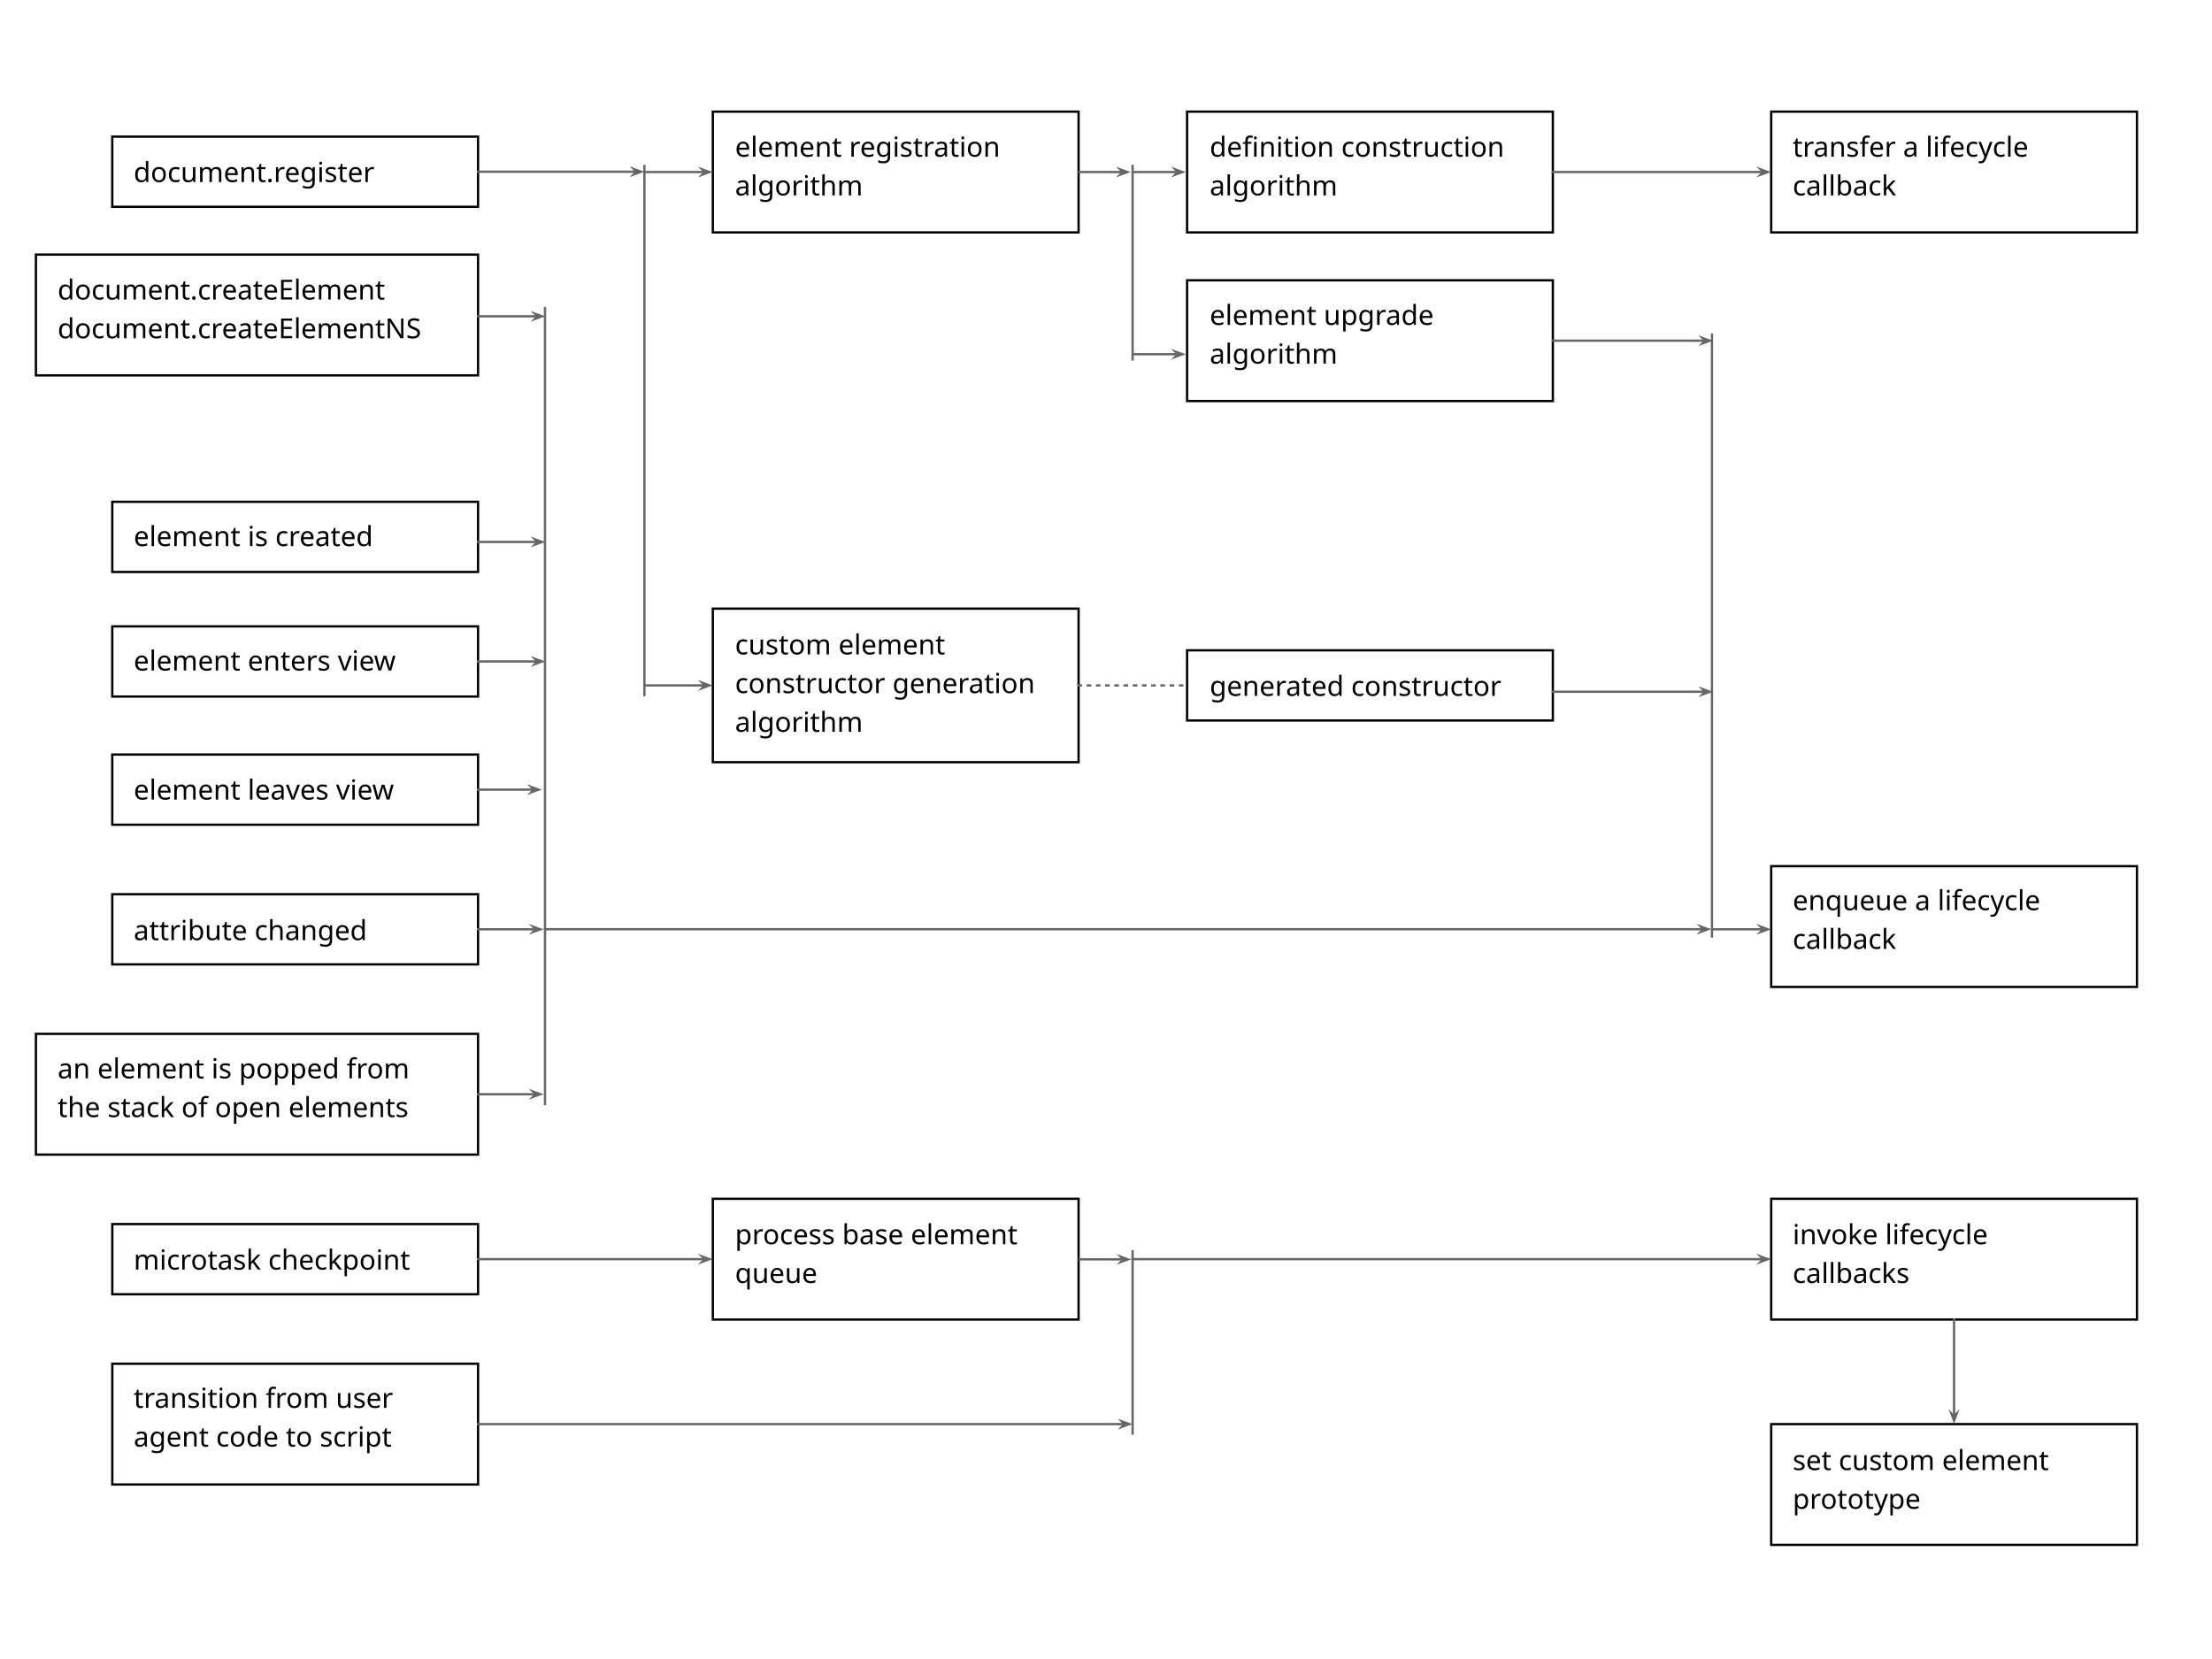
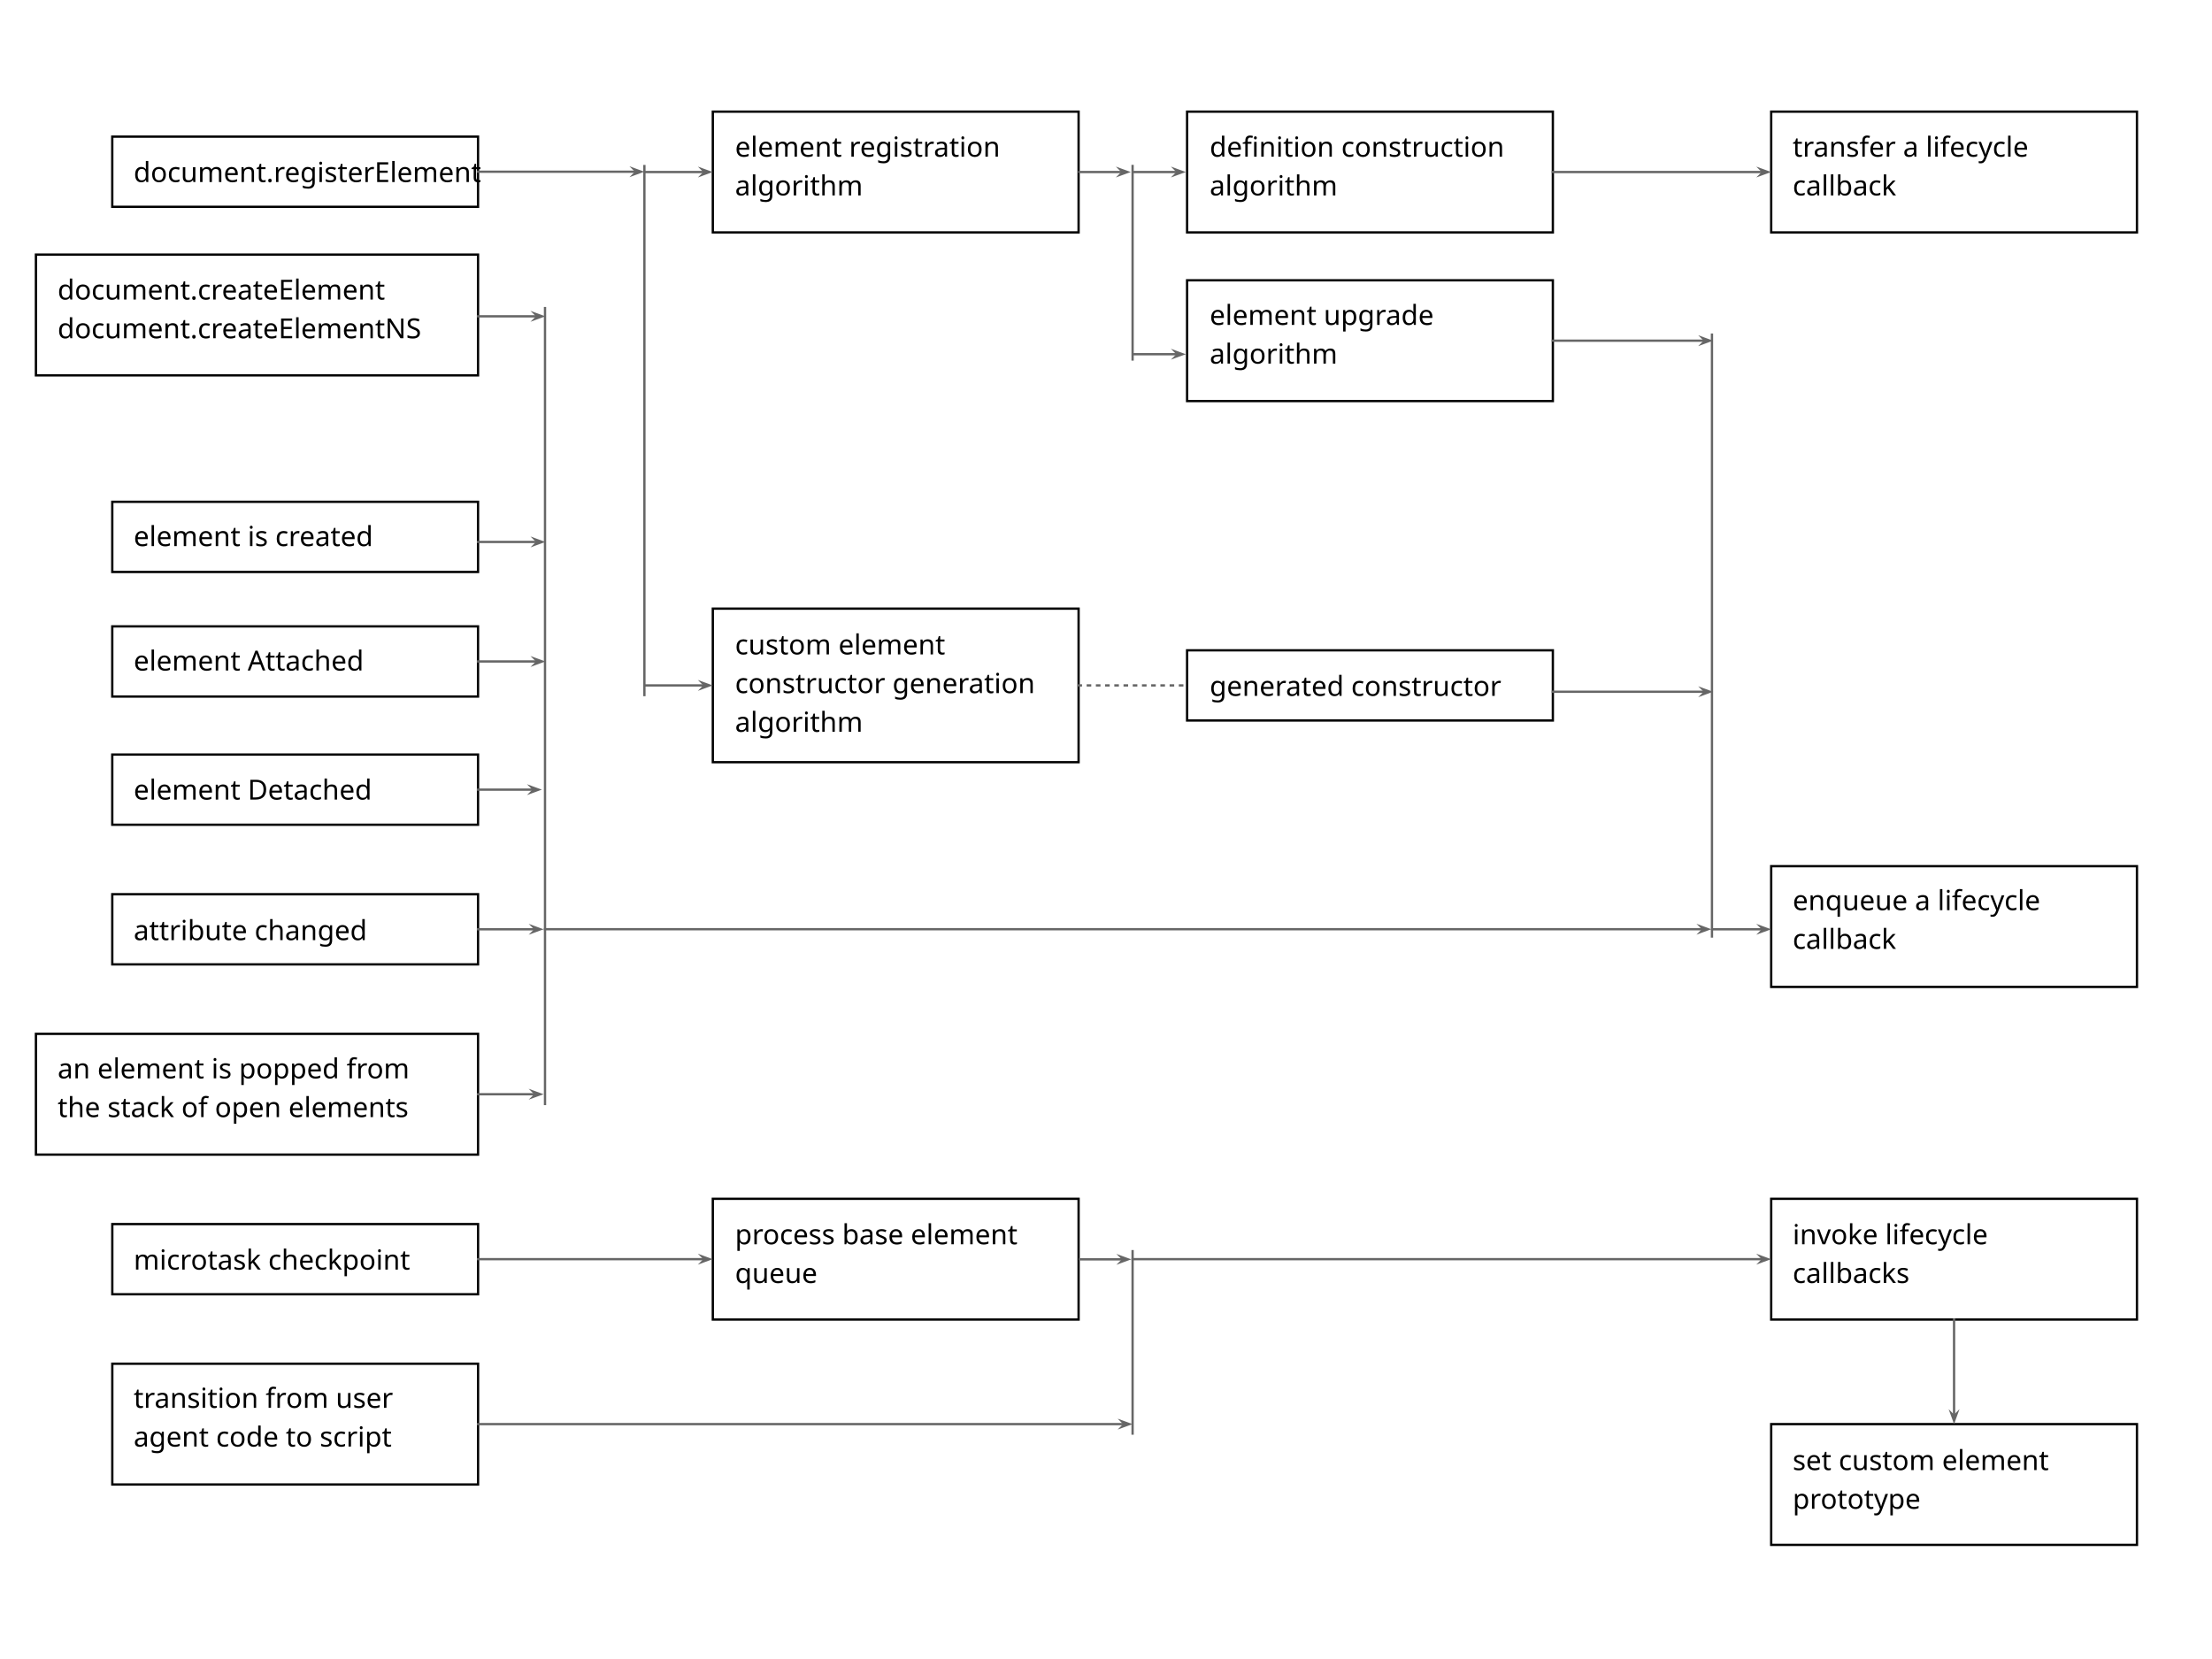
<svg xmlns="http://www.w3.org/2000/svg" xmlns:xlink="http://www.w3.org/1999/xlink" version="1.1" viewBox="0.0 0.0 960.0 720.0" fill="none" stroke="none" stroke-linecap="square" stroke-miterlimit="10">
  <style>
    text {
        font-family: sans-serif;
        font-size: 12px;
        color: #999;
    }
</style>
  <g>
    <path stroke="#000000" d="m309.362 48.454l158.74 0l0 52.409l-158.74 0z" />
    <g transform="translate(309 48)">
      <a xlink:href="index.html#dfn-element-registration-algorithm" target="_parent">
        <text fill="black" dx="10" dy="20">
          <tspan>element registration</tspan>
          <tspan x="10" dy="1.4em">algorithm</tspan>
        </text>
      </a>
    </g>
    <path stroke="#000000" d="m515.194 48.454l158.74 0l0 52.409l-158.74 0z" />
    <g transform="translate(515 48)">
      <a xlink:href="index.html#dfn-definition-construction-algorithm" target="_parent">
        <text fill="black" dx="10" dy="20">
          <tspan>definition construction</tspan>
          <tspan x="10" dy="1.4em">algorithm</tspan>
        </text>
      </a>
    </g>
    <path stroke="#000000" d="m515.194 121.648l158.74 0l0 52.409l-158.74 0z" />
    <g transform="translate(515 121)">
      <a xlink:href="index.html#dfn-element-upgrade-algorithm" target="_parent">
        <text fill="black" dx="10" dy="20">
          <tspan>element upgrade</tspan>
          <tspan x="10" dy="1.4em">algorithm</tspan>
        </text>
      </a>
    </g>
    <path stroke="#000000" d="m309.362 264.142l158.74 0l0 66.646l-158.74 0z" />
    <g transform="translate(309 264)">
      <a xlink:href="index.html#dfn-custom-element-constructor-generation" target="_parent">
        <text fill="black" dx="10" dy="20">
          <tspan>custom element</tspan>
          <tspan x="10" dy="1.4em">constructor generation</tspan>
          <tspan x="10" dy="1.4em">algorithm</tspan>
        </text>
      </a>
    </g>
    <path stroke="#000000" d="m15.591 110.499l191.874 0l0 52.409l-191.874 0z" />
    <g transform="translate(15 110)">
      <a xlink:href="index.html#extensions-to-document-interface-to-instantiate" target="_parent">
        <text fill="black" dx="10" dy="20">
          <tspan>document.createElement</tspan>
          <tspan x="10" dy="1.4em">document.createElementNS</tspan>
        </text>
      </a>
    </g>
    <path stroke="#000000" d="m48.727 217.777l158.74 0l0 30.457l-158.74 0z" />
    <g transform="translate(48 217)">
      <a xlink:href="index.html#dfn-created-callback" target="_parent">
        <text fill="black" dx="10" dy="20">
          <tspan>element is created</tspan>
        </text>
      </a>
    </g>
    <path stroke="#000000" d="m768.69 618.058l158.74 0l0 52.409l-158.74 0z" />
    <g transform="translate(768 618)">
      <a xlink:href="index.html#dfn-set-prototype" target="_parent">
        <text fill="black" dx="10" dy="20">
          <tspan>set custom element</tspan>
          <tspan x="10" dy="1.4em">prototype</tspan>
        </text>
      </a>
    </g>
    <path stroke="#000000" d="m48.722 271.843l158.74 0l0 30.457l-158.74 0z" />
    <g transform="translate(48 271)">
      <a xlink:href="index.html#dfn-attached-callback" target="_parent">
        <text fill="black" dx="10" dy="20">
-           <tspan>element enters view</tspan>
+           <tspan>element Attached</tspan>
        </text>
      </a>
    </g>
    <path stroke="#000000" d="m48.722 327.475l158.74 0l0 30.457l-158.74 0z" />
    <g transform="translate(48 327)">
      <a xlink:href="index.html#dfn-detached-callback" target="_parent">
        <text fill="black" dx="10" dy="20">
-           <tspan>element leaves view</tspan>
+           <tspan>element Detached</tspan>
        </text>
      </a>
    </g>
    <path stroke="#000000" d="m48.727 388.081l158.74 0l0 30.457l-158.74 0z" />
    <g transform="translate(48 388)">
      <a xlink:href="index.html#dfn-attribute-changed-callback" target="_parent">
        <text fill="black" dx="10" dy="20">
          <tspan>attribute changed</tspan>
        </text>
      </a>
    </g>
    <path stroke="#000000" d="m768.69 375.917l158.74 0l0 52.409l-158.74 0z" />
    <g transform="translate(768 375)">
      <a xlink:href="index.html#dfn-enqueue-lifecycle-callback" target="_parent">
        <text fill="black" dx="10" dy="20">
          <tspan>enqueue a lifecycle</tspan>
          <tspan x="10" dy="1.4em">callback</tspan>
        </text>
      </a>
    </g>
    <path stroke="#000000" d="m15.591 448.688l191.874 0l0 52.409l-191.874 0z" />
    <g transform="translate(15 448)">
      <a xlink:href="index.html#enqueuing-and-invoking-callbacks" target="_parent">
        <text fill="black" dx="10" dy="20">
          <tspan>an element is popped from</tspan>
          <tspan x="10" dy="1.4em">the stack of open elements</tspan>
        </text>
      </a>
    </g>
    <path stroke="#000000" d="m515.194 282.236l158.74 0l0 30.457l-158.74 0z" />
    <g transform="translate(515 282)">
      <a xlink:href="index.html#dfn-custom-element-constructor-generation" target="_parent">
        <text fill="black" dx="10" dy="20">
          <tspan>generated constructor</tspan>
        </text>
      </a>
    </g>
    <path stroke="#000000" d="m48.738 591.853l158.74 0l0 52.409l-158.74 0z" />
    <g transform="translate(48 591)">
      <a xlink:href="index.html#enqueuing-and-invoking-callbacks" target="_parent">
        <text fill="black" dx="10" dy="20">
          <tspan>transition from user</tspan>
          <tspan x="10" dy="1.4em">agent code to script</tspan>
        </text>
      </a>
    </g>
    <path stroke="#000000" d="m48.738 531.247l158.74 0l0 30.457l-158.74 0z" />
    <g transform="translate(48 531)">
      <a xlink:href="index.html#enqueuing-and-invoking-callbacks" target="_parent">
        <text fill="black" dx="10" dy="20">
          <tspan>microtask checkpoint</tspan>
        </text>
      </a>
    </g>
    <path stroke="#000000" d="m768.69 520.27l158.74 0l0 52.409l-158.74 0z" />
    <g transform="translate(768 520)">
      <a xlink:href="index.html#dfn-invoke-callbacks-in-element-queue" target="_parent">
        <text fill="black" dx="10" dy="20">
          <tspan>invoke lifecycle</tspan>
          <tspan x="10" dy="1.4em">callbacks</tspan>
        </text>
      </a>
    </g>
    <path stroke="#000000" d="m309.362 520.27l158.74 0l0 52.409l-158.74 0z" />
    <g transform="translate(309 520)">
      <a xlink:href="index.html#dfn-process-base-element-queue" target="_parent">
        <text fill="black" dx="10" dy="20">
          <tspan>process base element</tspan>
          <tspan x="10" dy="1.4em">queue</tspan>
        </text>
      </a>
    </g>
    <path stroke="#000000" d="m768.69 48.455l158.74 0l0 52.409l-158.74 0z" />
    <g transform="translate(768 48)">
      <a xlink:href="index.html#dfn-transfer-callback" target="_parent">
        <text fill="black" dx="10" dy="20">
          <tspan>transfer a lifecycle</tspan>
          <tspan x="10" dy="1.4em">callback</tspan>
        </text>
      </a>
    </g>
    <path stroke="#000000" d="m48.722 59.299l158.74 0l0 30.457l-158.74 0z" />
    <g transform="translate(48 59)">
-       <a xlink:href="index.html#dfn-document-register" target="_parent">
-         <text fill="black" dx="10" dy="20">
-           <tspan>document.register</tspan>
+       <a xlink:href="index.html#dfn-document-registerElement" target="_parent">
+         <text fill="black" dx="10" dy="20">
+           <tspan>document.registerElement</tspan>
        </text>
      </a>
    </g>
    <path stroke="#666666" d="m236.533 133.713l0 345.417" />
    <path stroke="#666666" d="m207.462 287.071l25.833 0" />
    <path stroke="#666666" d="m233.295 287.071l-1.125 1.125l3.09 -1.125l-3.09 -1.125z" />
    <path stroke="#666666" d="m207.462 342.703l24.289 0" />
    <path stroke="#666666" d="m231.751 342.703l-1.125 1.125l3.09 -1.125l-3.09 -1.125z" />
    <path stroke="#666666" d="m207.467 403.31l25.045 0" />
    <path stroke="#666666" d="m232.513 403.31l-1.125 1.125l3.09 -1.125l-3.09 -1.125z" />
    <path stroke="#666666" d="m236.533 403.276l502.778 0" />
    <path stroke="#666666" d="m739.31 403.276l-1.125 1.125l3.09 -1.125l-3.09 -1.125z" />
    <path stroke="#666666" d="m207.478 235.202l25.833 0" />
    <path stroke="#666666" d="m233.31 235.202l-1.125 1.125l3.09 -1.125l-3.09 -1.125z" />
    <path stroke="#666666" d="m207.467 474.892l25.045 0" />
    <path stroke="#666666" d="m232.513 474.892l-1.125 1.125l3.09 -1.125l-3.09 -1.125z" />
    <path stroke="#666666" stroke-dasharray="1.0,3.0" d="m468.102 297.465l47.339 0" />
    <path stroke="#666666" d="m207.478 74.528l68.762 0" />
    <path stroke="#666666" d="m276.24 74.528l-1.125 1.125l3.09 -1.125l-3.09 -1.125z" />
    <path stroke="#666666" d="m279.667 72.076l0 229.575" />
    <path stroke="#666666" d="m280.102 297.465l25.833 0" />
    <path stroke="#666666" d="m305.935 297.465l-1.125 1.125l3.09 -1.125l-3.09 -1.125z" />
    <path stroke="#666666" d="m280.102 74.659l25.833 0" />
    <path stroke="#666666" d="m305.935 74.659l-1.125 1.125l3.09 -1.125l-3.09 -1.125z" />
    <path stroke="#666666" d="m207.462 137.283l25.833 0" />
    <path stroke="#666666" d="m233.295 137.283l-1.125 1.125l3.09 -1.125l-3.09 -1.125z" />
    <path stroke="#666666" d="m468.428 74.659l18.904 0" />
    <path stroke="#666666" d="m487.331 74.659l-1.125 1.125l3.09 -1.125l-3.09 -1.125z" />
    <path stroke="#666666" d="m491.541 72.039l0 83.969" />
    <path stroke="#666666" d="m492.323 74.659l18.904 0" />
    <path stroke="#666666" d="m511.226 74.659l-1.125 1.125l3.09 -1.125l-3.09 -1.125z" />
    <path stroke="#666666" d="m492.323 153.73l18.904 0" />
    <path stroke="#666666" d="m511.226 153.73l-1.125 1.125l3.09 -1.125l-3.09 -1.125z" />
    <path stroke="#666666" d="m673.934 74.659l91.345 0" />
    <path stroke="#666666" d="m765.279 74.659l-1.125 1.125l3.09 -1.125l-3.09 -1.125z" />
    <path stroke="#666666" d="m673.934 147.853l66.148 0" />
    <path stroke="#666666" d="m740.082 147.853l-1.125 1.125l3.09 -1.125l-3.09 -1.125z" />
    <path stroke="#666666" d="m207.478 546.475l98.457 0" />
    <path stroke="#666666" d="m305.935 546.475l-1.125 1.125l3.09 -1.125l-3.09 -1.125z" />
    <path stroke="#666666" d="m491.541 543.013l0 79.15" />
    <path stroke="#666666" d="m207.462 618.058l280.667 0" />
    <path stroke="#666666" d="m488.129 618.058l-1.125 1.125l3.09 -1.125l-3.09 -1.125z" />
    <path stroke="#666666" d="m468.656 546.554l18.904 0" />
    <path stroke="#666666" d="m487.56 546.554l-1.125 1.125l3.09 -1.125l-3.09 -1.125z" />
    <path stroke="#666666" d="m491.556 546.475l273.707 0" />
    <path stroke="#666666" d="m765.263 546.475l-1.125 1.125l3.09 -1.125l-3.09 -1.125z" />
    <path stroke="#666666" d="m673.934 300.214l66.148 0" />
    <path stroke="#666666" d="m740.082 300.214l-1.125 1.125l3.09 -1.125l-3.09 -1.125z" />
    <path stroke="#666666" d="m742.99 145.234l0 261.197" />
    <path stroke="#666666" d="m743.499 403.31l21.77 0" />
    <path stroke="#666666" d="m765.268 403.31l-1.125 1.125l3.09 -1.125l-3.09 -1.125z" />
    <path stroke="#666666" d="m848.06 572.68l0 41.951" />
    <path stroke="#666666" d="m848.06 614.631l-1.125 -1.125l1.125 3.09l1.125 -3.09z" />
  </g>
</svg>
